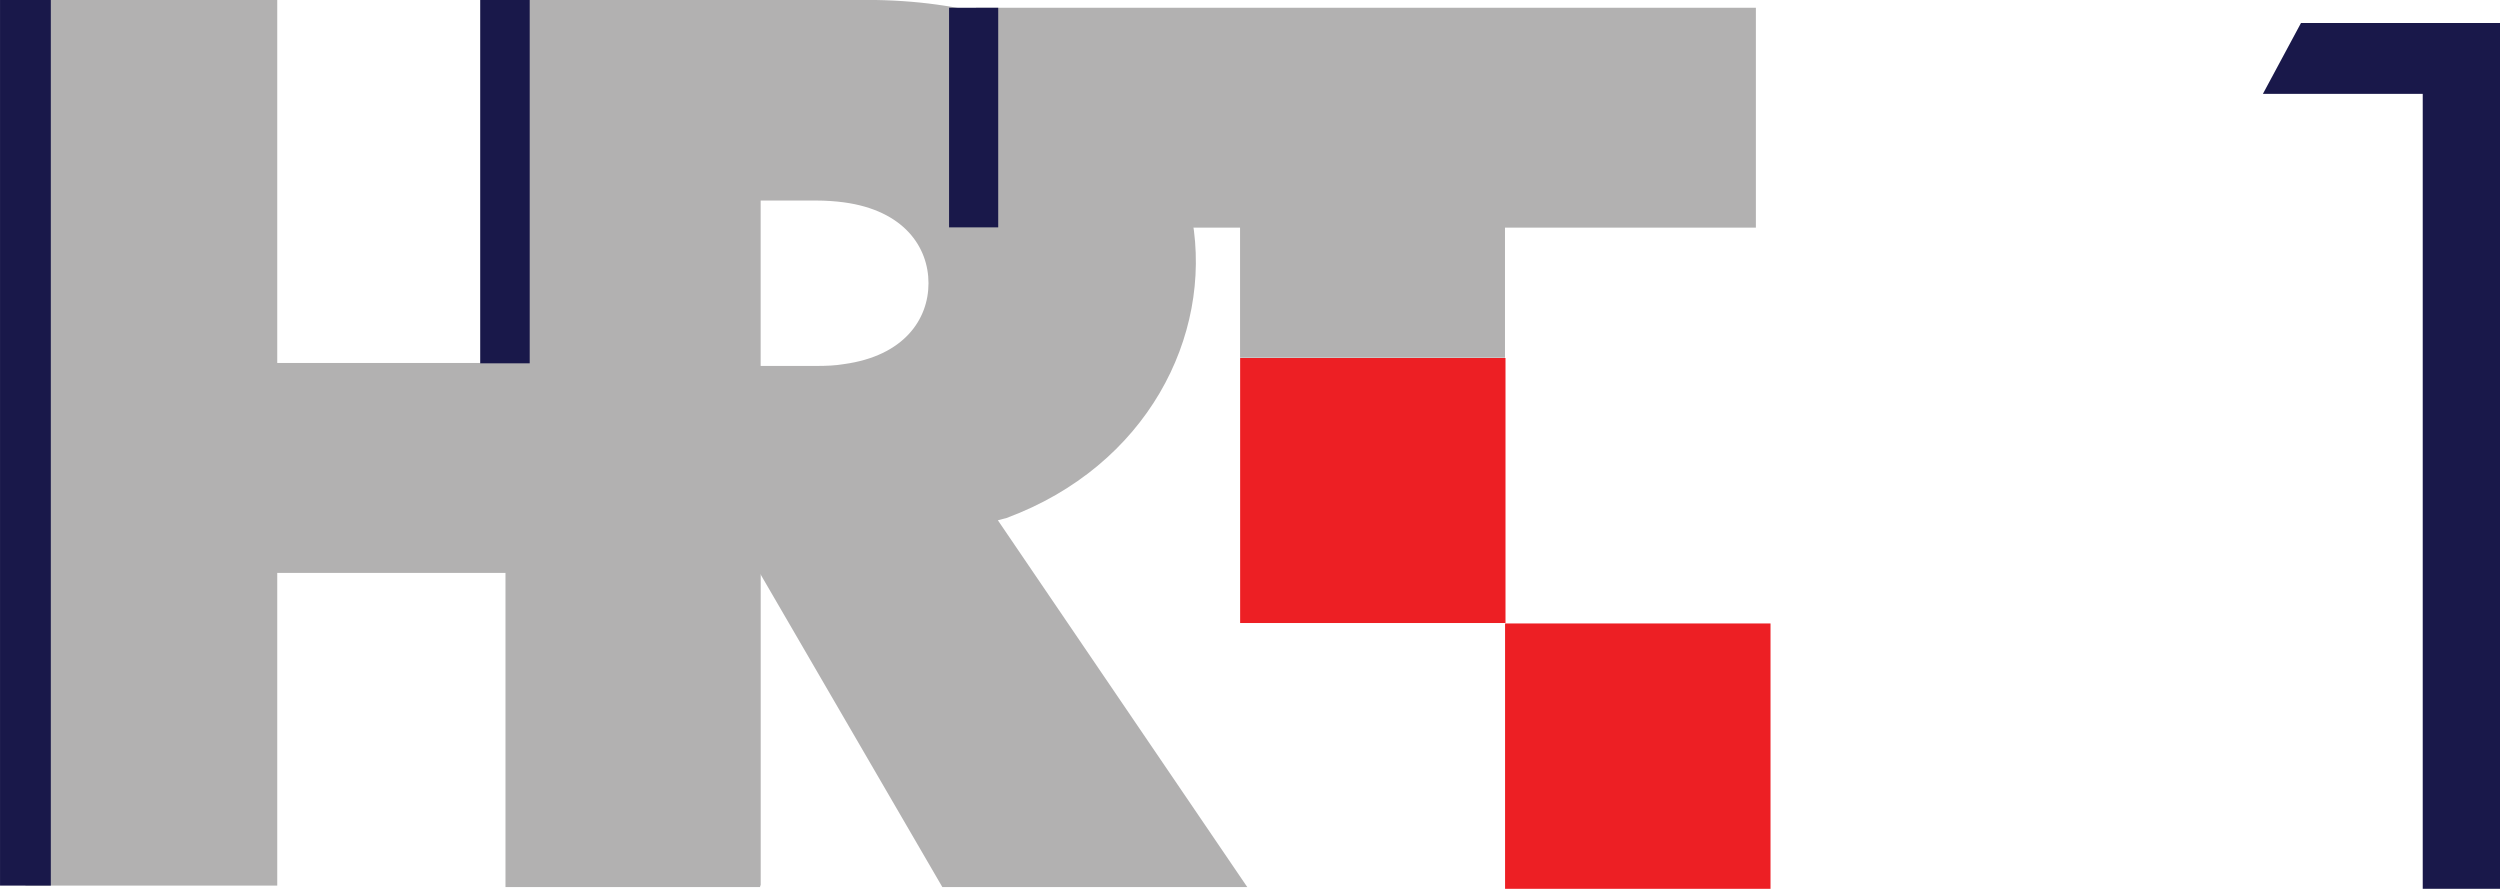
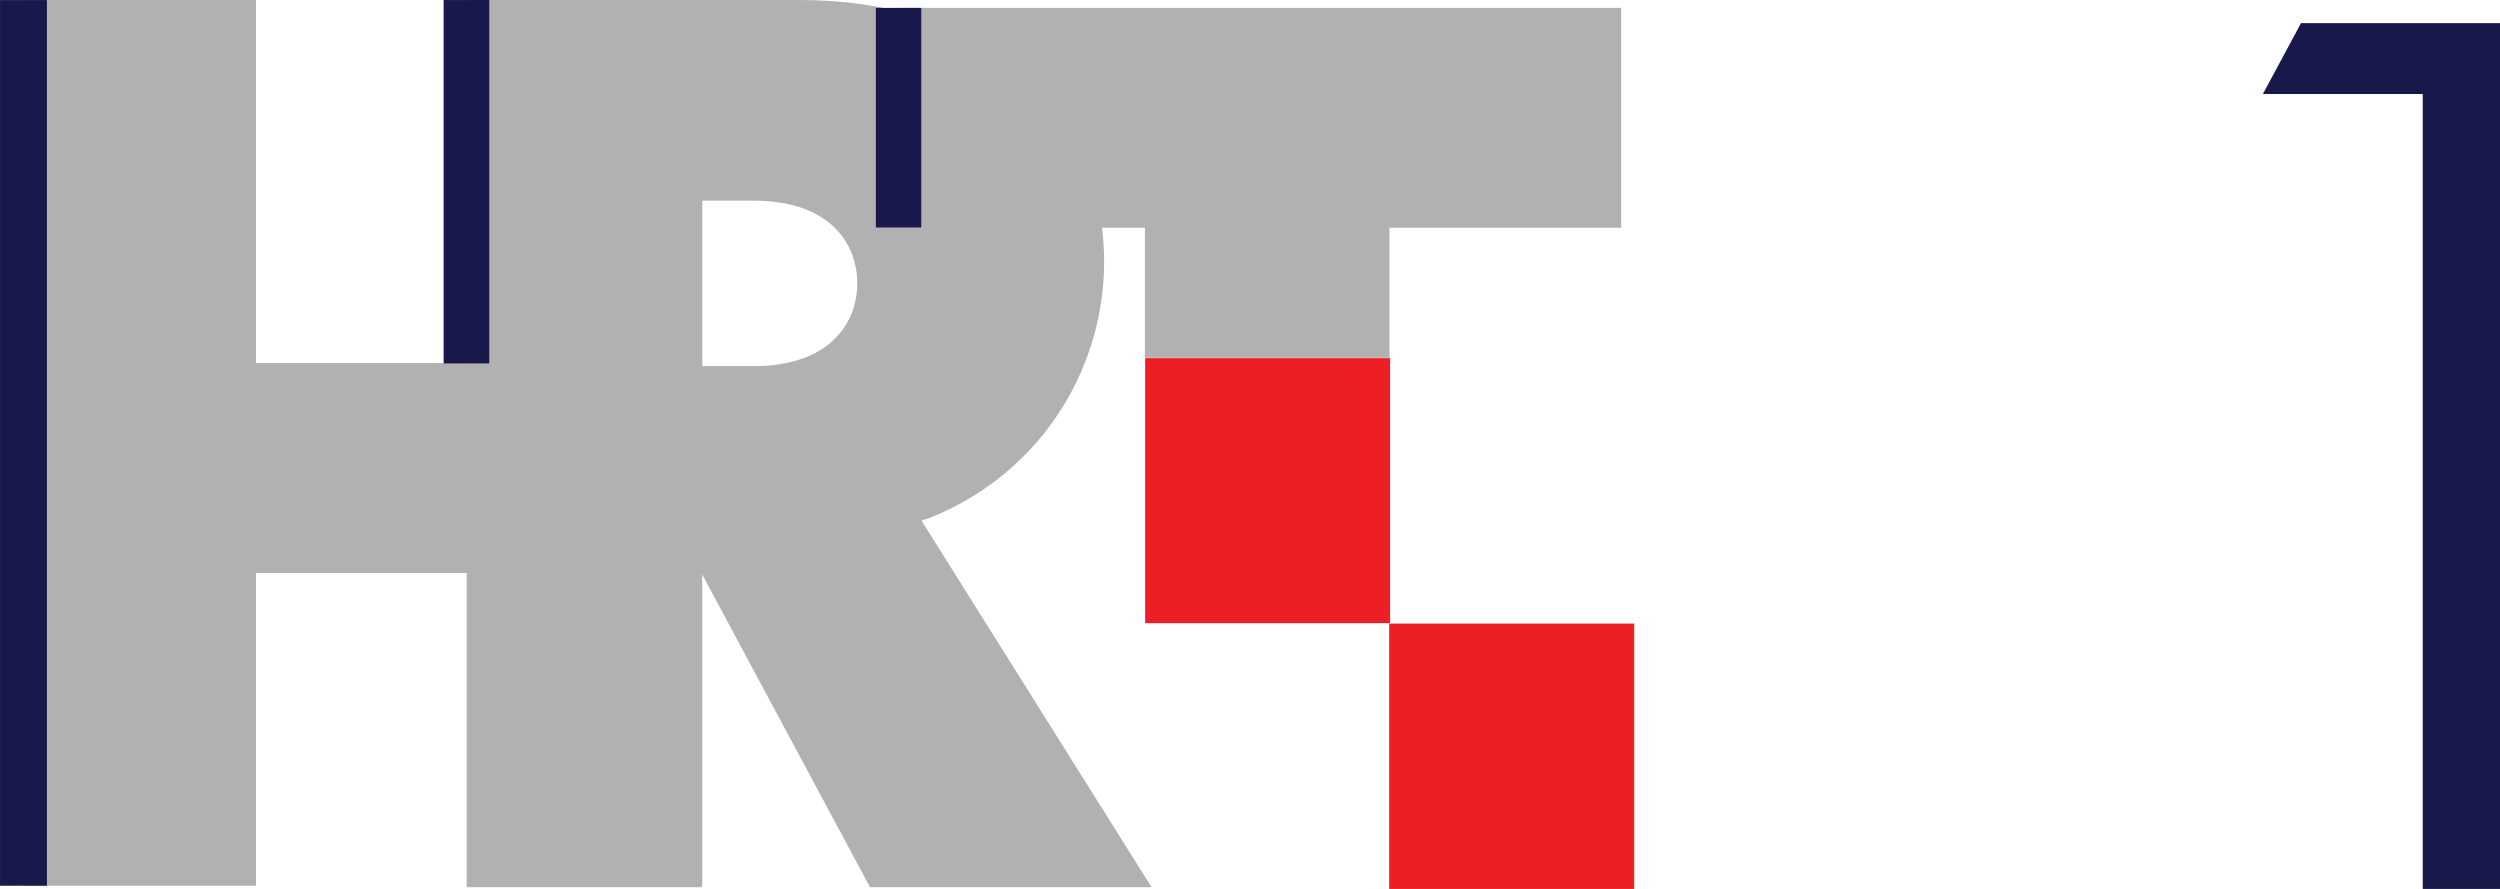
- <svg xmlns="http://www.w3.org/2000/svg" width="200mm" height="71.112mm" version="1.1" viewBox="0 0 200 71.112">
+ <svg xmlns="http://www.w3.org/2000/svg" width="200mm" height="71.113mm" version="1.1" viewBox="0 0 200 71.113">
  <defs>
    <clipPath id="a">
      <path d="m322.38 611.08h28.687v10.205h-28.687z" />
    </clipPath>
  </defs>
-   <g transform="translate(224.52 -157.27)">
+   <g transform="translate(224.52 -157.26)">
    <g transform="matrix(.75591 0 0 .75591 -322.97 151.69)">
      <g transform="matrix(9.2231,0,0,-9.2231,-2843.1,5737.5)">
-         <path d="m336.61 614.13h3.045v3.041h-3.045z" fill="#ed1f24" />
-         <path d="m339.65 611.08h3.046v3.045h-3.046z" fill="#ed1f24" />
+         <path d="m335.52 614.13h2.811v3.041h-2.811z" fill="#ed1f24" stroke-width=".961" />
+         <path d="m338.32 611.08h2.812v3.045h-2.812z" fill="#ed1f24" stroke-width=".961" />
        <g transform="translate(328.22,621.28)">
-           <path d="m0 0v-4.166h-2.659v4.166h-2.889v-10.163h2.889v3.588h2.659v-3.588h2.888v10.163z" fill="#b2b1b1" />
+           <path d="m-0.448 0v-4.166h-2.455v4.166h-2.667v-10.163h2.667v3.588h2.455v-3.588h2.666v10.163z" fill="#b2b1b1" stroke-width=".961" />
        </g>
        <g clip-path="url(#a)">
          <g transform="translate(328.18,611.1)">
-             <path d="m0 0v10.18h3.884v-2.323c-0.098 0.013-0.205 0.021-0.321 0.021h-0.65v-1.898h0.65c0.116 0 0.223 4e-3 0.321 0.021v-4.059l-0.962 1.655v-3.597zm3.884 10.18h0.252c4.611 0 4.839-4.748 1.613-5.945-4e-3 0-0.095-0.026-0.099-0.026l2.862-4.209h-3.499l-1.129 1.942v4.059c0.688 0.094 0.97 0.513 0.97 0.928s-0.282 0.835-0.97 0.928z" fill="#b2b1b1" Googl="true" />
+             <path d="m-0.445 0v10.18h3.586v-2.323c-0.09 0.013-0.189 0.021-0.296 0.021h-0.6v-1.898h0.6c0.107 0 0.206 4e-3 0.296 0.021v-4.059l-0.888 1.655v-3.597zm3.586 10.18h0.233c4.257 0 4.468-4.748 1.489-5.945-0.004 0-0.088-0.026-0.091-0.026l2.642-4.209h-3.231l-1.042 1.942v4.059c0.635 0.094 0.896 0.513 0.896 0.928s-0.26 0.835-0.896 0.928z" fill="#b2b1b1" stroke-width=".961" Googl="true" />
          </g>
          <g transform="translate(333.58,621.19)">
-             <path d="m0 0h8.948v-2.523h-2.879v-1.493h-3.04v1.493h-3.029z" fill="#b2b1b1" />
+             <path d="m-0.859 0h8.261v-2.523h-2.658v-1.493h-2.807v1.493h-2.797z" fill="#b2b1b1" stroke-width=".961" />
          </g>
-           <path d="m322.38 621.28h0.583v-10.163h-0.583z" fill="#19184a" />
-           <path d="m327.89 621.28h0.568v-4.17h-0.568z" fill="#19184a" />
-           <path d="m333.27 621.19h0.564v-2.52h-0.564z" fill="#19184a" />
+           <path d="m322.38 621.28h0.538v-10.163h-0.538z" fill="#19184a" stroke-width=".961" />
+           <path d="m327.47 621.28h0.524v-4.17h-0.524z" fill="#19184a" stroke-width=".961" />
+           <path d="m332.43 621.19h0.521v-2.52h-0.521z" fill="#19184a" stroke-width=".961" />
          <g transform="translate(350.18,611.07)">
            <path d="m0 0v9.132h-1.834l0.437 0.813h2.286v-9.945z" fill="#19184a" />
          </g>
        </g>
      </g>
    </g>
  </g>
</svg>
